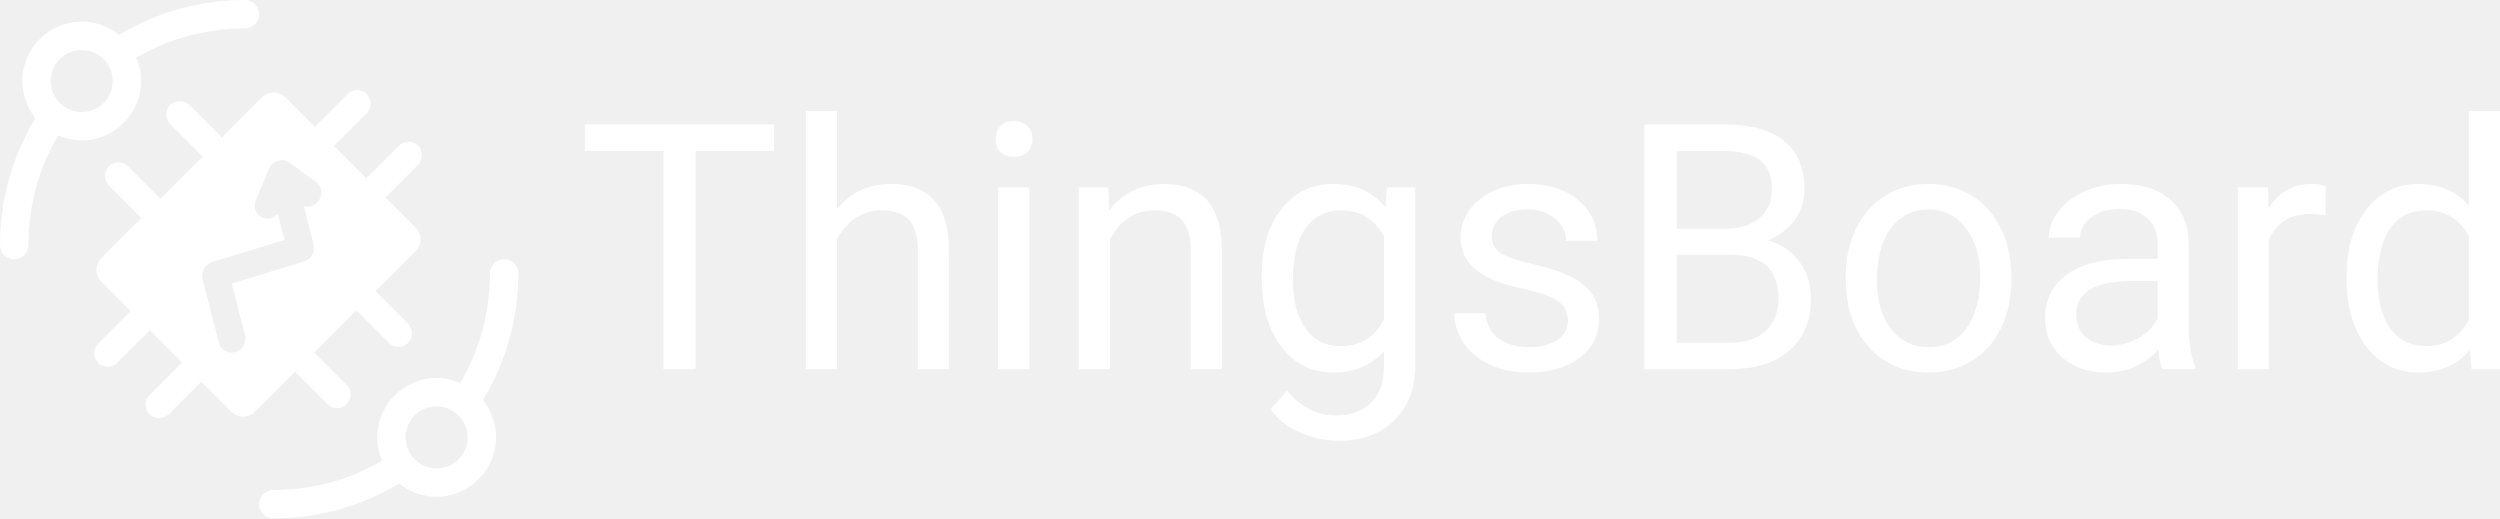
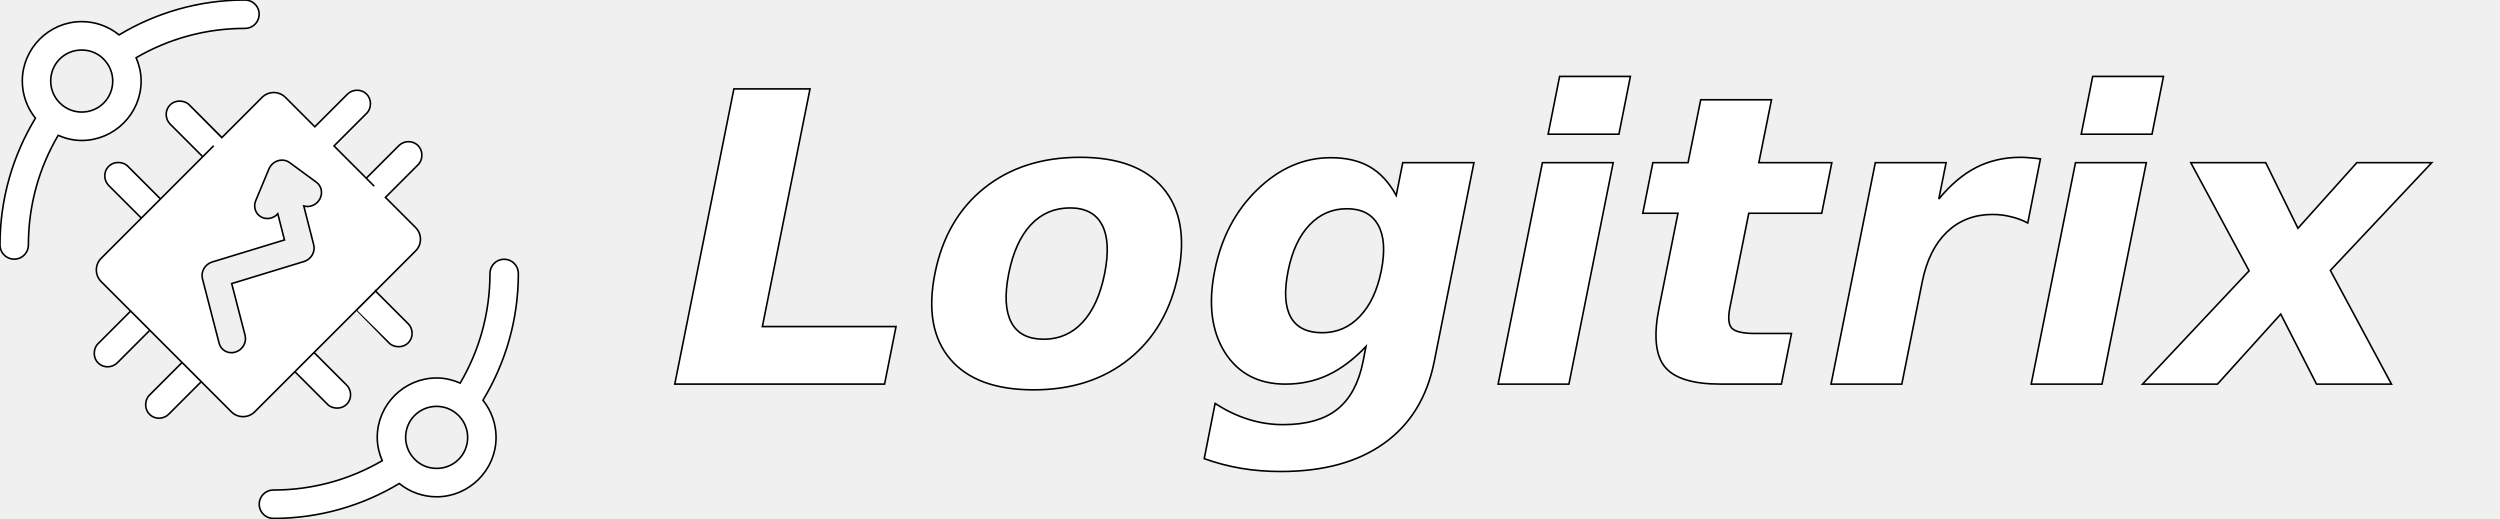
- <svg xmlns="http://www.w3.org/2000/svg" id="svg2" height="320" width="1543.4" version="1.1" viewBox="0 0 1543.427 320">
+ <svg xmlns="http://www.w3.org/2000/svg" id="svg2" height="320" viewBox="0 0 1543.427 320" width="1543.4" version="1.1">
  <g id="layer1" transform="translate(0 -732.36)">
-     <g stroke-width="28">
-       <g id="g5204-0" transform="matrix(-.66287 .69913 -.66371 -.70001 863.46 1410.6)">
-         <g id="g5175-6" transform="translate(2.5254 3.0305)" />
-         <g id="g5175-9-8" transform="translate(41.25 -30.543)" stroke-width="28" />
-       </g>
-       <g id="g5175-6-35" transform="matrix(.57657 .52719 -.57729 .52786 584.63 346.6)" />
-       <g id="g5204-0-5-0" transform="matrix(.66287 -.69913 .66371 .70001 -543.46 380.47)">
-         <g id="g5175-6-35-9" transform="translate(2.5254 3.0305)" />
-         <g id="g5175-9-8-2-6" transform="translate(41.25 -30.543)" stroke-width="28" />
-       </g>
+     <g id="g4" stroke-width="28">
+       <g id="g5204-0" transform="matrix(-.66287 .69913 -.66371 -.70001 863.46 1410.6)" />
+       <g id="g5204-0-5-0" transform="matrix(.66287 -.69913 .66371 .70001 -543.46 380.47)" />
    </g>
-     <g id="text4279" transform="translate(0 732.36)" fill="#305680">
-       <g id="g9352" fill="#fff">
-         <g id="g4241" transform="translate(-.000061238 -732.36)">
-           <path id="path4278" style="color-rendering:auto;text-decoration-color:#000000;color:#000000;isolation:auto;mix-blend-mode:normal;shape-rendering:auto;solid-color:#000000;block-progression:tb;text-decoration-line:none;text-decoration-style:solid;image-rendering:auto;white-space:normal;text-indent:0;text-transform:none" d="m151.13 732.36c-28.363 0-54.915 7.915-77.613 21.537-6.472-5.262-14.605-8.191-23.067-8.194a8.766 8.766 0 0 0 -0.004 0c-20.154 0.001-36.679 16.528-36.678 36.682a8.766 8.766 0 0 0 0 0.011c0.01 8.415 2.927 16.483 8.103 22.927-13.83 22.83-21.87 49.58-21.87 78.17a8.766 8.766 0 1 0 17.531 0c0-24.702 6.719-47.748 18.378-67.574 4.566 1.985 9.473 3.15 14.519 3.157a8.766 8.766 0 0 0 0.012 0c20.155 0.001 36.683-16.527 36.682-36.682a8.766 8.766 0 0 0 0 -0.004c-0.002-4.999-1.139-9.863-3.083-14.397 19.717-11.484 42.585-18.095 67.085-18.095a8.766 8.766 0 1 0 0 -17.531zm-100.69 30.88c5.913 0.002 11.191 2.512 14.836 7.077a8.766 8.766 0 0 0 0.183 0.215c2.671 3.38 4.133 7.553 4.134 11.863-0.002 10.677-8.468 19.144-19.144 19.148-4.37-0.008-8.601-1.509-12-4.255a8.766 8.766 0 0 0 -0.012 -0.009c-4.514-3.633-7.136-9.098-7.144-14.893 0.003-10.677 8.47-19.144 19.148-19.146z" />
-           <path id="path4486-0-9-6-9-7-6-5" style="color-rendering:auto;text-decoration-color:#000000;color:#000000;isolation:auto;mix-blend-mode:normal;shape-rendering:auto;solid-color:#000000;block-progression:tb;text-decoration-line:none;text-decoration-style:solid;image-rendering:auto;white-space:normal;text-indent:0;text-transform:none" d="m66.992 835.19c-1.492 1.558-2.366 3.71-2.258 6.071 0.096 2.045 0.913 4.02 2.337 5.518 6.805 6.856 20.223 20.223 20.223 20.223l11.844-11.83s-12.973-12.961-20.176-20.171c-1.604-1.633-3.75-2.314-6.012-2.324-2.358-0.011-4.467 0.954-5.959 2.512zm32.147 19.983-36.639 36.639c-3.975 3.976-3.975 10.421 0 14.397l18.156 18.156 31.753 31.753 30.478 30.478c3.976 3.976 10.422 3.976 14.398 0l24.791-24.791 37.914-37.914 36.639-36.639c3.975-3.976 3.975-10.422-0.001-14.398l-18.63-18.63-31.75-31.76-30.01-30c-3.976-3.975-10.421-3.975-14.397 0l-24.79 24.79-37.91 37.91zm37.911-37.91s-12.973-12.961-20.176-20.171c-1.604-1.633-3.75-2.314-6.012-2.324-4.717-0.023-8.434 3.862-8.217 8.583 0.096 2.045 0.913 4.02 2.337 5.518 6.805 6.856 20.223 20.223 20.223 20.223l11.844-11.83zm69.193 5.213s12.961-12.973 20.171-20.176c1.633-1.604 2.314-3.75 2.324-6.012 0.022-4.717-3.862-8.434-8.583-8.217-2.045 0.096-4.02 0.913-5.518 2.337-6.856 6.805-20.223 20.223-20.223 20.223l11.83 11.844zm31.753 31.753s12.961-12.973 20.171-20.176c1.633-1.604 2.314-3.75 2.324-6.012 0.022-4.717-3.862-8.434-8.583-8.217-2.045 0.096-4.02 0.913-5.518 2.337-6.856 6.805-20.223 20.223-20.223 20.223l11.83 11.844zm-18.009 69.667s12.973 12.961 20.178 20.169c1.604 1.632 3.75 2.314 6.012 2.324 4.717 0.022 8.434-3.861 8.217-8.583l-0.002 0.002c-0.096-2.045-0.914-4.021-2.338-5.519-6.805-6.856-20.222-20.222-20.222-20.222l-11.844 11.83zm-37.914 37.914s12.973 12.961 20.178 20.169c1.604 1.632 3.75 2.314 6.012 2.324 4.717 0.023 8.434-3.861 8.217-8.583h-0.002c-0.096-2.045-0.913-4.021-2.337-5.518-6.805-6.856-20.223-20.223-20.223-20.223l-11.844 11.83zm-69.667-5.687s-12.961 12.973-20.169 20.178c-1.632 1.604-2.314 3.75-2.324 6.012-0.023 4.717 3.861 8.434 8.583 8.217h-0.002c2.045-0.096 4.02-0.913 5.518-2.337 6.856-6.805 20.223-20.223 20.223-20.223l-11.82-11.84zm-31.743-31.74s-12.961 12.973-20.169 20.178c-1.632 1.604-2.314 3.75-2.324 6.012-0.023 4.717 3.861 8.434 8.583 8.217h-0.002c2.045-0.096 4.02-0.913 5.518-2.337 6.856-6.805 20.223-20.223 20.223-20.223l-11.829-11.85zm87.237-90.554c1.679-1.706 3.967-2.66 6.297-2.626 1.663 0.024 3.253 0.55 4.562 1.51l16.499 12.1c3.201 2.297 4.144 6.659 2.231 10.312-1.914 3.653-6.123 5.524-9.951 4.423l6.124 23.948c1.113 4.352-1.564 8.968-5.983 10.317l-44.642 13.631 8.246 31.883c1.173 4.37-1.502 9.044-5.955 10.407s-8.976-1.111-10.068-5.505l-10.282-39.769c-1.127-4.356 1.549-8.985 5.976-10.338l44.661-13.637-4.122-16.118c-2.763 3.064-7.234 3.808-10.586 1.762-3.353-2.047-4.614-6.29-2.986-10.047l8.117-19.454c0.433-1.038 1.067-1.989 1.862-2.797z" fill-rule="evenodd" />
-           <path id="path4278-5" style="color-rendering:auto;text-decoration-color:#000000;color:#000000;isolation:auto;mix-blend-mode:normal;shape-rendering:auto;solid-color:#000000;block-progression:tb;text-decoration-line:none;text-decoration-style:solid;image-rendering:auto;white-space:normal;text-indent:0;text-transform:none" d="m168.87 1052.4c28.363 0 54.915-7.915 77.614-21.538 6.472 5.262 14.605 8.192 23.067 8.194a8.766 8.766 0 0 0 0.004 0c20.155-0.001 36.68-16.528 36.679-36.682a8.766 8.766 0 0 0 0 -0.011c-0.01-8.415-2.927-16.484-8.103-22.927 13.825-22.82 21.866-49.572 21.866-78.162a8.766 8.766 0 1 0 -17.531 0c0 24.703-6.719 47.749-18.378 67.575-4.566-1.985-9.473-3.15-14.519-3.157a8.766 8.766 0 0 0 -0.012 0c-20.155-0.001-36.683 16.527-36.682 36.682 0.002 4.999 1.139 9.863 3.083 14.397-19.717 11.484-42.586 18.095-67.086 18.095a8.766 8.766 0 1 0 0 17.531zm100.69-30.875c-5.913 0-11.191-2.512-14.836-7.077a8.766 8.766 0 0 0 -0.183 -0.215c-2.671-3.38-4.133-7.553-4.134-11.863 0.002-10.677 8.468-19.144 19.144-19.148 4.37 0.008 8.601 1.509 12 4.255a8.766 8.766 0 0 0 0.012 0.009c4.514 3.633 7.136 9.098 7.144 14.893-0.003 10.677-8.47 19.145-19.148 19.146z" />
-         </g>
-         <g id="g8299">
-           <path id="path4345" d="m477.92 93.229h-48.56v134.68h-19.818v-134.68h-48.456v-16.394h116.83v16.394z" />
-           <path id="path4347" d="m516.72 129.23q12.762-15.668 33.203-15.668 35.59 0 35.901 40.155v74.188h-19.196v-74.292q-0.104-12.14-5.603-17.95-5.396-5.811-16.913-5.811-9.338 0-16.394 4.981-7.056 4.981-10.999 13.074v79.999h-19.196v-159.38h19.196v60.699z" />
-           <path id="path4349" d="m635.43 227.91h-19.196v-112.27h19.196v112.27zm-20.76-142.05q0-4.669 2.801-7.886 2.905-3.217 8.508-3.217t8.508 3.217 2.905 7.886q0 4.669-2.905 7.782t-8.508 3.113-8.508-3.113q-2.801-3.113-2.801-7.782z" />
-           <path id="path4351" d="m684.19 115.64 0.623 14.111q12.866-16.187 33.618-16.187 35.59 0 35.901 40.155v74.188h-19.196v-74.292q-0.104-12.14-5.603-17.95-5.396-5.811-16.913-5.811-9.338 0-16.394 4.981-7.056 4.981-10.999 13.074v79.999h-19.196v-112.27h18.158z" />
-           <path id="path4353" d="m778.92 170.84q0-26.251 12.14-41.711 12.14-15.564 32.166-15.564 20.544 0 32.062 14.526l0.934-12.451h17.535v109.57q0 21.79-12.97 34.344-12.866 12.555-34.656 12.555-12.14 0-23.761-5.188t-17.743-14.215l9.961-11.517q12.347 15.253 30.194 15.253 14.008 0 21.79-7.886 7.886-7.886 7.886-22.205v-9.65q-11.517 13.281-31.439 13.281-19.714 0-31.958-15.875-12.14-15.875-12.14-43.268zm19.299 2.179q0 18.988 7.782 29.883 7.782 10.791 21.79 10.791 18.158 0 26.666-16.498v-51.257q-8.82-16.083-26.459-16.083-14.008 0-21.893 10.895-7.886 10.895-7.886 32.269z" />
-           <path id="path4355" d="m967.98 198.13q0-7.782-5.914-12.036-5.811-4.358-20.441-7.471-14.526-3.113-23.138-7.471-8.508-4.358-12.659-10.376-4.047-6.018-4.047-14.319 0-13.8 11.621-23.346 11.725-9.546 29.883-9.546 19.092 0 30.92 9.857 11.932 9.857 11.932 25.214h-19.299q0-7.886-6.744-13.593-6.641-5.707-16.809-5.707-10.48 0-16.394 4.565-5.914 4.565-5.914 11.932 0 6.952 5.499 10.48 5.499 3.528 19.818 6.744 14.423 3.217 23.346 7.678 8.923 4.462 13.177 10.791 4.358 6.226 4.358 15.253 0 15.045-12.036 24.176-12.036 9.027-31.232 9.027-13.489 0-23.865-4.773t-16.29-13.281q-5.811-8.612-5.811-18.573h19.196q0.519 9.65 7.678 15.356 7.263 5.603 19.092 5.603 10.895 0 17.432-4.358 6.641-4.462 6.641-11.829z" />
-           <path id="path4357" d="m1015.2 227.91v-151.07h49.39q24.591 0 36.938 10.168 12.451 10.168 12.451 30.09 0 10.583-6.018 18.781-6.018 8.093-16.394 12.555 12.244 3.424 19.299 13.074 7.159 9.546 7.159 22.827 0 20.337-13.178 31.958t-37.25 11.621h-52.399zm19.922-70.66v54.37h32.892q13.904 0 21.893-7.159 8.093-7.263 8.093-19.922 0-27.289-29.675-27.289h-33.203zm0-15.979h30.09q13.074 0 20.856-6.537 7.886-6.537 7.886-17.743 0-12.451-7.263-18.054-7.263-5.707-22.101-5.707h-29.468v48.041z" />
-           <path id="path4359" d="m1139.5 170.74q0-16.498 6.433-29.675 6.537-13.177 18.054-20.337 11.621-7.159 26.459-7.159 22.931 0 37.042 15.875 14.215 15.875 14.215 42.23v1.349q0 16.394-6.329 29.468-6.226 12.97-17.95 20.233-11.621 7.263-26.77 7.263-22.827 0-37.042-15.875-14.1-15.88-14.1-42.02v-1.349zm19.299 2.283q0 18.677 8.612 29.987 8.716 11.31 23.242 11.31 14.63 0 23.242-11.414 8.612-11.517 8.612-32.166 0-18.469-8.82-29.883-8.716-11.517-23.242-11.517-14.215 0-22.931 11.31-8.716 11.31-8.716 32.373z" />
-           <path id="path4361" d="m1335.1 227.91q-1.66-3.32-2.698-11.829-13.385 13.904-31.958 13.904-16.602 0-27.289-9.338-10.584-9.442-10.584-23.865 0-17.535 13.281-27.185 13.385-9.753 37.561-9.753h18.677v-8.82q0-10.065-6.018-15.979-6.018-6.018-17.743-6.018-10.272 0-17.224 5.188-6.952 5.188-6.952 12.555h-19.299q0-8.405 5.914-16.187 6.018-7.886 16.186-12.451 10.272-4.565 22.516-4.565 19.403 0 30.402 9.753 10.998 9.65 11.414 26.666v51.672q0 15.46 3.943 24.591v1.66h-20.129zm-31.854-14.63q9.027 0 17.12-4.669 8.093-4.669 11.725-12.14v-23.035h-15.045q-35.278 0-35.278 20.648 0 9.027 6.018 14.111 6.018 5.084 15.46 5.084z" />
-           <path id="path4363" d="m1435.8 132.87q-4.358-0.726-9.442-0.726-18.884 0-25.629 16.083v79.688h-19.196v-112.27h18.677l0.311 12.97q9.442-15.045 26.77-15.045 5.603 0 8.508 1.453v17.847z" />
-           <path id="path4365" d="m1448.7 170.84q0-25.836 12.244-41.504 12.244-15.771 32.062-15.771 19.714 0 31.232 13.489v-58.521h19.196v159.38h-17.639l-0.934-12.036q-11.517 14.111-32.062 14.111-19.507 0-31.854-15.979-12.244-15.979-12.244-41.711v-1.453zm19.196 2.179q0 19.092 7.886 29.883 7.886 10.791 21.79 10.791 18.262 0 26.666-16.394v-51.569q-8.612-15.875-26.459-15.875-14.111 0-21.997 10.895-7.886 10.895-7.886 32.269z" />
-         </g>
-       </g>
+     <g id="text4279" fill="#305680" transform="translate(0 732.36)">
+       <g id="g9352" fill="#fff" />
    </g>
  </g>
+   <g id="text3363" style="color-rendering:auto;color:#000000;isolation:auto;mix-blend-mode:normal;shape-rendering:auto;solid-color:#000000;image-rendering:auto" fill-rule="evenodd" stroke="#000" fill="#fff">
+     <path id="path3432" d="m151.13 0c-28.363 0-54.915 7.915-77.613 21.537-6.472-5.262-14.606-8.191-23.068-8.193a8.766 8.766 0 0 0 -0.002 0c-20.154 0.001-36.681 16.528-36.68 36.682a8.766 8.766 0 0 0 0 0.01c0.01 8.415 2.927 16.484 8.104 22.928-13.83 22.83-21.869 49.58-21.869 78.17a8.766 8.766 0 1 0 17.531 0c0-24.702 6.718-47.748 18.377-67.574 4.566 1.985 9.473 3.151 14.52 3.158a8.766 8.766 0 0 0 0.012 0c20.154-0.007 36.684-16.534 36.683-36.689a8.766 8.766 0 0 0 0 -0.006c-0.002-4.999-1.14-9.862-3.084-14.396 19.717-11.484 42.586-18.094 67.086-18.094a8.766 8.766 0 1 0 0 -17.531v-0.008zm-100.69 30.879v0.002c5.913 0.002 11.191 2.511 14.836 7.076a8.766 8.766 0 0 0 0.184 0.215c2.671 3.38 4.131 7.553 4.133 11.863-0.002 10.677-8.467 19.142-19.143 19.146-4.37-0.008-8.601-1.508-12-4.254a8.766 8.766 0 0 0 -0.014 -0.01c-4.514-3.633-7.134-9.098-7.143-14.893 0.003-10.677 8.469-19.144 19.146-19.146zm912.41 16.311-7.08 35.645h43.701l7.08-35.645h-43.701zm329.11 0-7.08 35.645h43.701l7.08-35.645h-43.701zm-838.88 7.691-36.498 182.25h129.52l7.08-35.523h-82.521l29.42-146.73h-46.998zm-232.97 0.83c-2.045 0.096-4.02 0.914-5.518 2.338-6.856 6.805-20.223 20.223-20.223 20.223l-18.17-18.168c-3.976-3.975-10.42-3.975-14.396 0l-24.791 24.791-0.004 0.004c-0.005-0.005-12.972-12.957-20.174-20.166-1.604-1.633-3.749-2.314-6.012-2.324-4.717-0.023-8.434 3.86-8.217 8.582 0.096 2.045 0.914 4.022 2.338 5.519 6.805 6.856 20.223 20.223 20.223 20.223l6.768-6.76-32.832 32.832-0.002 0.008-36.634 36.64c-3.975 3.976-3.975 10.422 0 14.398l18.156 18.156 31.752 31.752 30.479 30.479c3.976 3.976 10.422 3.976 14.398 0l24.787-24.785s12.973 12.96 20.178 20.168c1.604 1.632 3.752 2.314 6.014 2.324 4.717 0.023 8.434-3.862 8.217-8.584h-0.002c-0.096-2.045-0.914-4.02-2.338-5.518-6.805-6.856-20.223-20.223-20.223-20.223l-11.842 11.826 37.91-37.908 0.004-0.006 36.639-36.639c3.975-3.976 3.976-10.422 0-14.398l-18.64-18.63c0.005-0.005 12.957-12.97 20.166-20.172 1.633-1.604 2.316-3.749 2.326-6.012 0.022-4.717-3.862-8.434-8.584-8.217-2.045 0.096-4.02 0.912-5.518 2.336-6.856 6.805-20.223 20.225-20.223 20.225l4.922 4.928-24.84-24.855c0.011-0.011 12.957-12.966 20.164-20.166 1.633-1.604 2.314-3.749 2.324-6.012 0.022-4.717-3.862-8.434-8.584-8.217zm-121.01 67.099s-12.973-12.962-20.176-20.172c-1.604-1.633-3.749-2.314-6.012-2.324-2.358-0.011-4.467 0.953-5.959 2.512v0.002c-1.492 1.558-2.366 3.709-2.258 6.07 0.096 2.045 0.914 4.022 2.338 5.519 6.805 6.856 20.223 20.223 20.223 20.223l11.844-11.83zm950.87-61.219-7.812 38.82h-21.73l-6.225 31.25h21.728l-11.598 57.984c-3.499 17.253-2.36 29.501 3.418 36.744 5.778 7.162 17.294 10.742 34.547 10.742h37.477l6.226-31.25h-22.463c-7.487 0-12.288-1.1-14.404-3.297-2.034-2.279-2.4-6.592-1.098-12.939l11.596-57.984h45.045l6.227-31.25h-45.045l7.812-38.82h-43.701zm-383.18 35.526c-23.601 0-43.336 6.347-59.205 19.043-15.788 12.696-25.92 30.275-30.396 52.736s-1.342 40.039 9.4 52.734c10.742 12.696 27.913 19.043 51.514 19.043 23.519 0 43.173-6.347 58.961-19.043s25.92-30.273 30.396-52.734 1.342-40.041-9.4-52.736c-10.661-12.696-27.75-19.043-51.27-19.043zm580.82 0c-10.173-0-19.329 2.076-27.467 6.227-8.057 4.069-15.788 10.579-23.193 19.531l4.516-22.461h-43.701l-27.344 136.72h43.701l12.574-62.99c2.686-13.428 7.771-23.723 15.258-30.885 7.568-7.243 16.968-10.863 28.199-10.863 3.825 0 7.529 0.447 11.109 1.342 3.581 0.814 7.12 2.116 10.619 3.906l7.814-39.551c-3.174-0.407-5.617-0.651-7.326-0.732-1.709-0.163-3.295-0.244-4.76-0.244zm-426.03 0.244c-16.683 0-31.78 6.552-45.289 19.654-13.509 13.021-22.298 29.745-26.367 50.172-4.069 20.345-1.993 37.109 6.227 50.293 8.301 13.102 20.791 19.654 37.475 19.654 9.522 0 18.271-1.872 26.246-5.615 7.975-3.744 15.788-9.603 23.438-17.578l-1.83 9.398c-2.686 13.347-8.017 23.154-15.992 29.42-7.894 6.266-19.003 9.4-33.326 9.4-7.406 0-14.567-1.1-21.484-3.297-6.836-2.116-13.672-5.371-20.508-9.766l-6.715 34.059c7.487 2.686 15.097 4.678 22.828 5.981 7.731 1.302 15.869 1.953 24.414 1.953 26.368 0 47.649-5.817 63.844-17.455 16.195-11.556 26.49-28.322 30.885-50.295l24.537-122.93h-43.945l-4.029 20.264c-4.395-8.057-9.847-13.958-16.357-17.701-6.511-3.744-14.527-5.615-24.049-5.615zm-647.37 1.483c1.663 0.024 3.253 0.55 4.562 1.51l16.498 12.1c3.201 2.297 4.146 6.659 2.232 10.312-1.914 3.653-6.124 5.524-9.951 4.422l6.123 23.947c1.113 4.352-1.563 8.969-5.982 10.318l-44.643 13.631 8.246 31.883c1.173 4.37-1.502 9.044-5.955 10.406-4.453 1.363-8.976-1.11-10.068-5.504l-10.281-39.77c-1.127-4.356 1.55-8.985 5.977-10.338l44.66-13.637-4.121-16.119c-2.763 3.064-7.233 3.809-10.586 1.762-3.353-2.047-4.615-6.29-2.986-10.047l8.117-19.453c0.433-1.038 1.066-1.988 1.861-2.797v-0.002c1.679-1.706 3.967-2.659 6.297-2.625zm778.03 1.57-27.344 136.72h43.701l27.346-136.72h-43.703zm329.11 0-27.344 136.72h43.701l27.346-136.72h-43.703zm71.168 0 36.012 66.773-65.797 69.947h46.266l39.062-43.215 22.096 43.215h46.266l-37.721-70.191 62.623-66.529h-46.266l-36.377 40.527-19.898-40.527h-46.266zm-691.91 27.953c9.522 0 16.113 3.499 19.775 10.498 3.662 6.917 4.192 16.929 1.588 30.031s-7.161 23.152-13.672 30.15c-6.429 6.917-14.404 10.377-23.926 10.377-9.684 0-16.359-3.459-20.021-10.377-3.662-6.999-4.19-17.048-1.586-30.15 2.604-13.102 7.12-23.114 13.549-30.031 6.511-6.999 14.609-10.498 24.293-10.498zm170.91 0.5c9.115 0 15.544 3.337 19.287 10.01 3.744 6.673 4.395 16.115 1.953 28.322-2.441 12.126-6.878 21.524-13.307 28.197-6.348 6.673-14.079 10.012-23.193 10.012-9.359 0-15.829-3.215-19.41-9.645-3.581-6.511-4.109-16.032-1.586-28.564 2.441-12.207 6.836-21.649 13.184-28.322 6.348-6.673 14.039-10.01 23.072-10.01zm-520.41 31.184a8.766 8.766 0 0 0 -8.621 8.875c0 24.703-6.718 47.748-18.377 67.574-4.566-1.985-9.473-3.149-14.52-3.156a8.766 8.766 0 0 0 -0.012 0c-20.155-0.001-36.683 16.527-36.682 36.682 0.002 4.999 1.138 9.862 3.082 14.396-19.717 11.484-42.586 18.096-67.086 18.096a8.766 8.766 0 1 0 0 17.531l-0.002 0.002c28.363 0 54.916-7.915 77.615-21.537 6.472 5.262 14.604 8.191 23.066 8.193a8.766 8.766 0 0 0 0.004 0c20.155-0.001 36.681-16.528 36.68-36.682a8.766 8.766 0 0 0 0 -0.012c-0.01-8.415-2.927-16.483-8.104-22.926 13.825-22.82 21.865-49.572 21.865-78.162a8.766 8.766 0 0 0 -8.91 -8.875zm-79.254 19.668-11.844 11.83c0.001 0.001 12.971 12.96 20.176 20.168 1.604 1.632 3.752 2.314 6.014 2.324 4.717 0.022 8.434-3.862 8.217-8.584l-0.002 0.002c-0.096-2.045-0.916-4.02-2.34-5.518-6.805-6.856-20.221-20.223-20.221-20.223zm-151.17 12.312v0.004s-12.96 12.973-20.168 20.178c-1.632 1.604-2.314 3.749-2.324 6.012-0.023 4.717 3.862 8.434 8.584 8.217 2.044-0.097 4.019-0.912 5.516-2.336 6.856-6.805 20.223-20.225 20.223-20.225l-11.839-11.85zm31.744 31.744s-12.962 12.973-20.17 20.178c-1.632 1.604-2.314 3.749-2.324 6.012-0.023 4.717 3.862 8.434 8.584 8.217 2.044-0.096 4.019-0.914 5.516-2.338 6.856-6.805 20.223-20.223 20.223-20.223l-11.82-11.84-0.008-0.006zm157.14 27.1c4.37 0.008 8.601 1.508 12 4.254a8.766 8.766 0 0 0 0.014 0.01c4.514 3.633 7.134 9.098 7.143 14.893-0.003 10.677-8.469 19.145-19.146 19.146v-0.002c-5.913 0-11.191-2.511-14.836-7.076a8.766 8.766 0 0 0 -0.184 -0.215c-2.671-3.38-4.131-7.553-4.133-11.863 0.002-10.677 8.467-19.142 19.143-19.146z" />
+   </g>
</svg>
